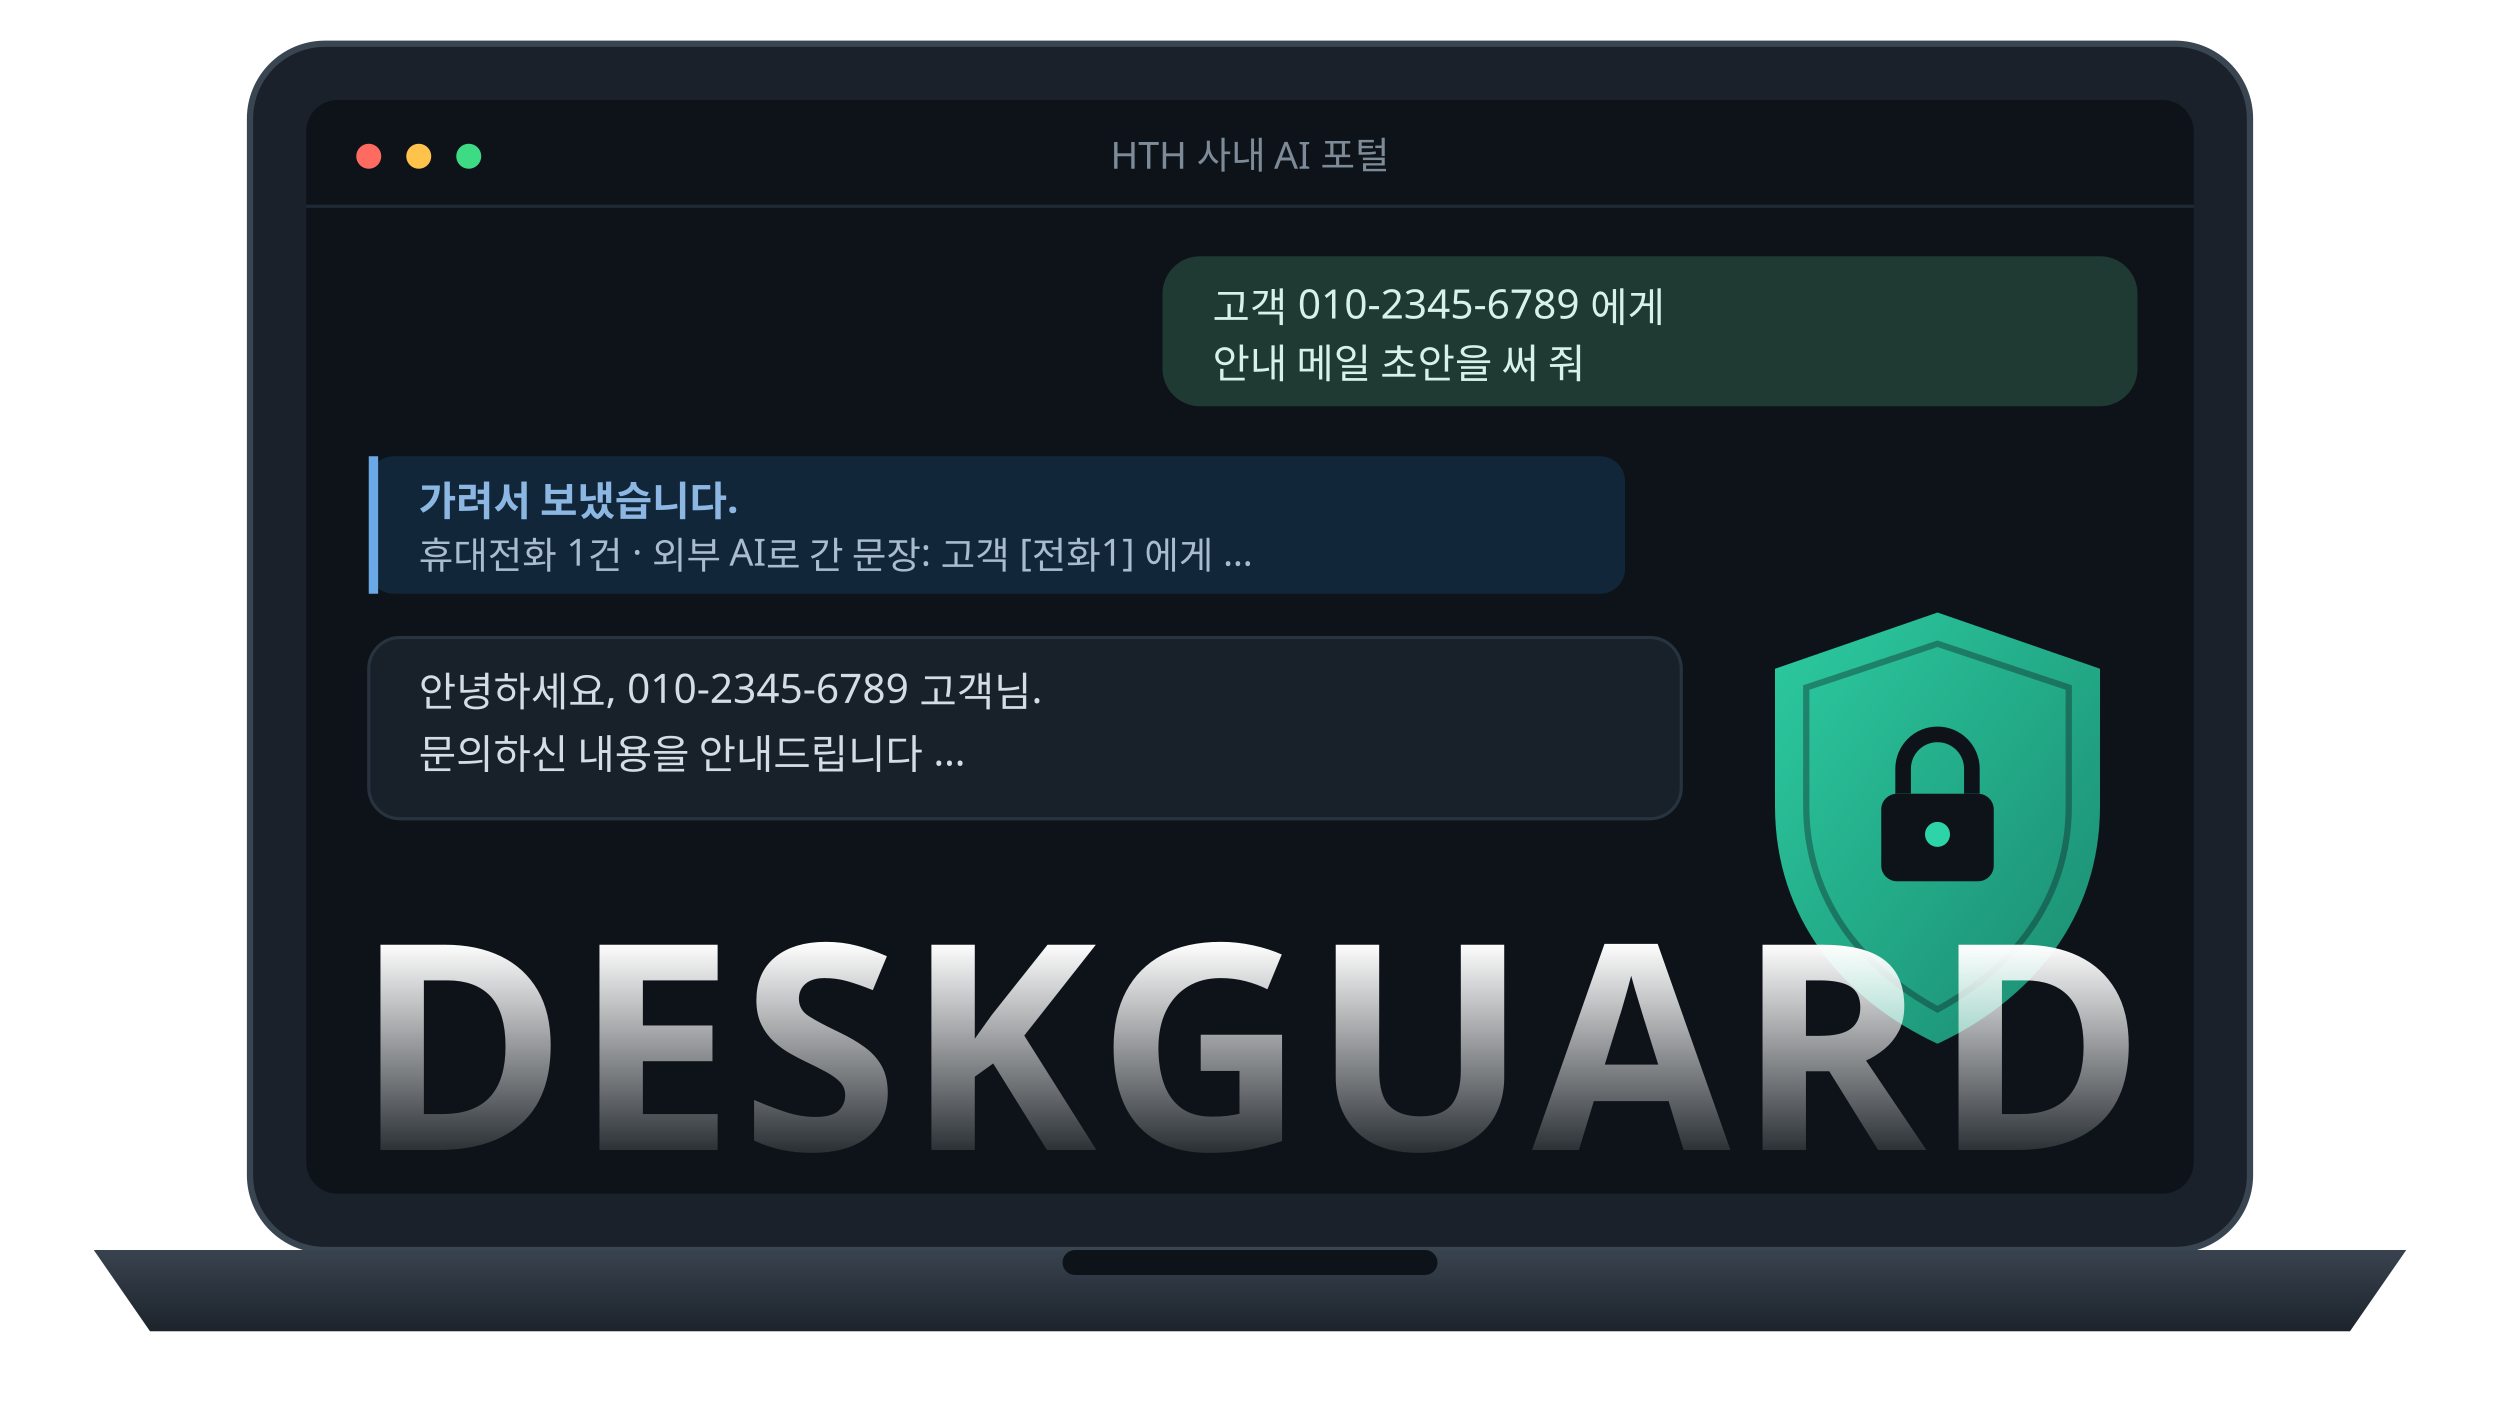
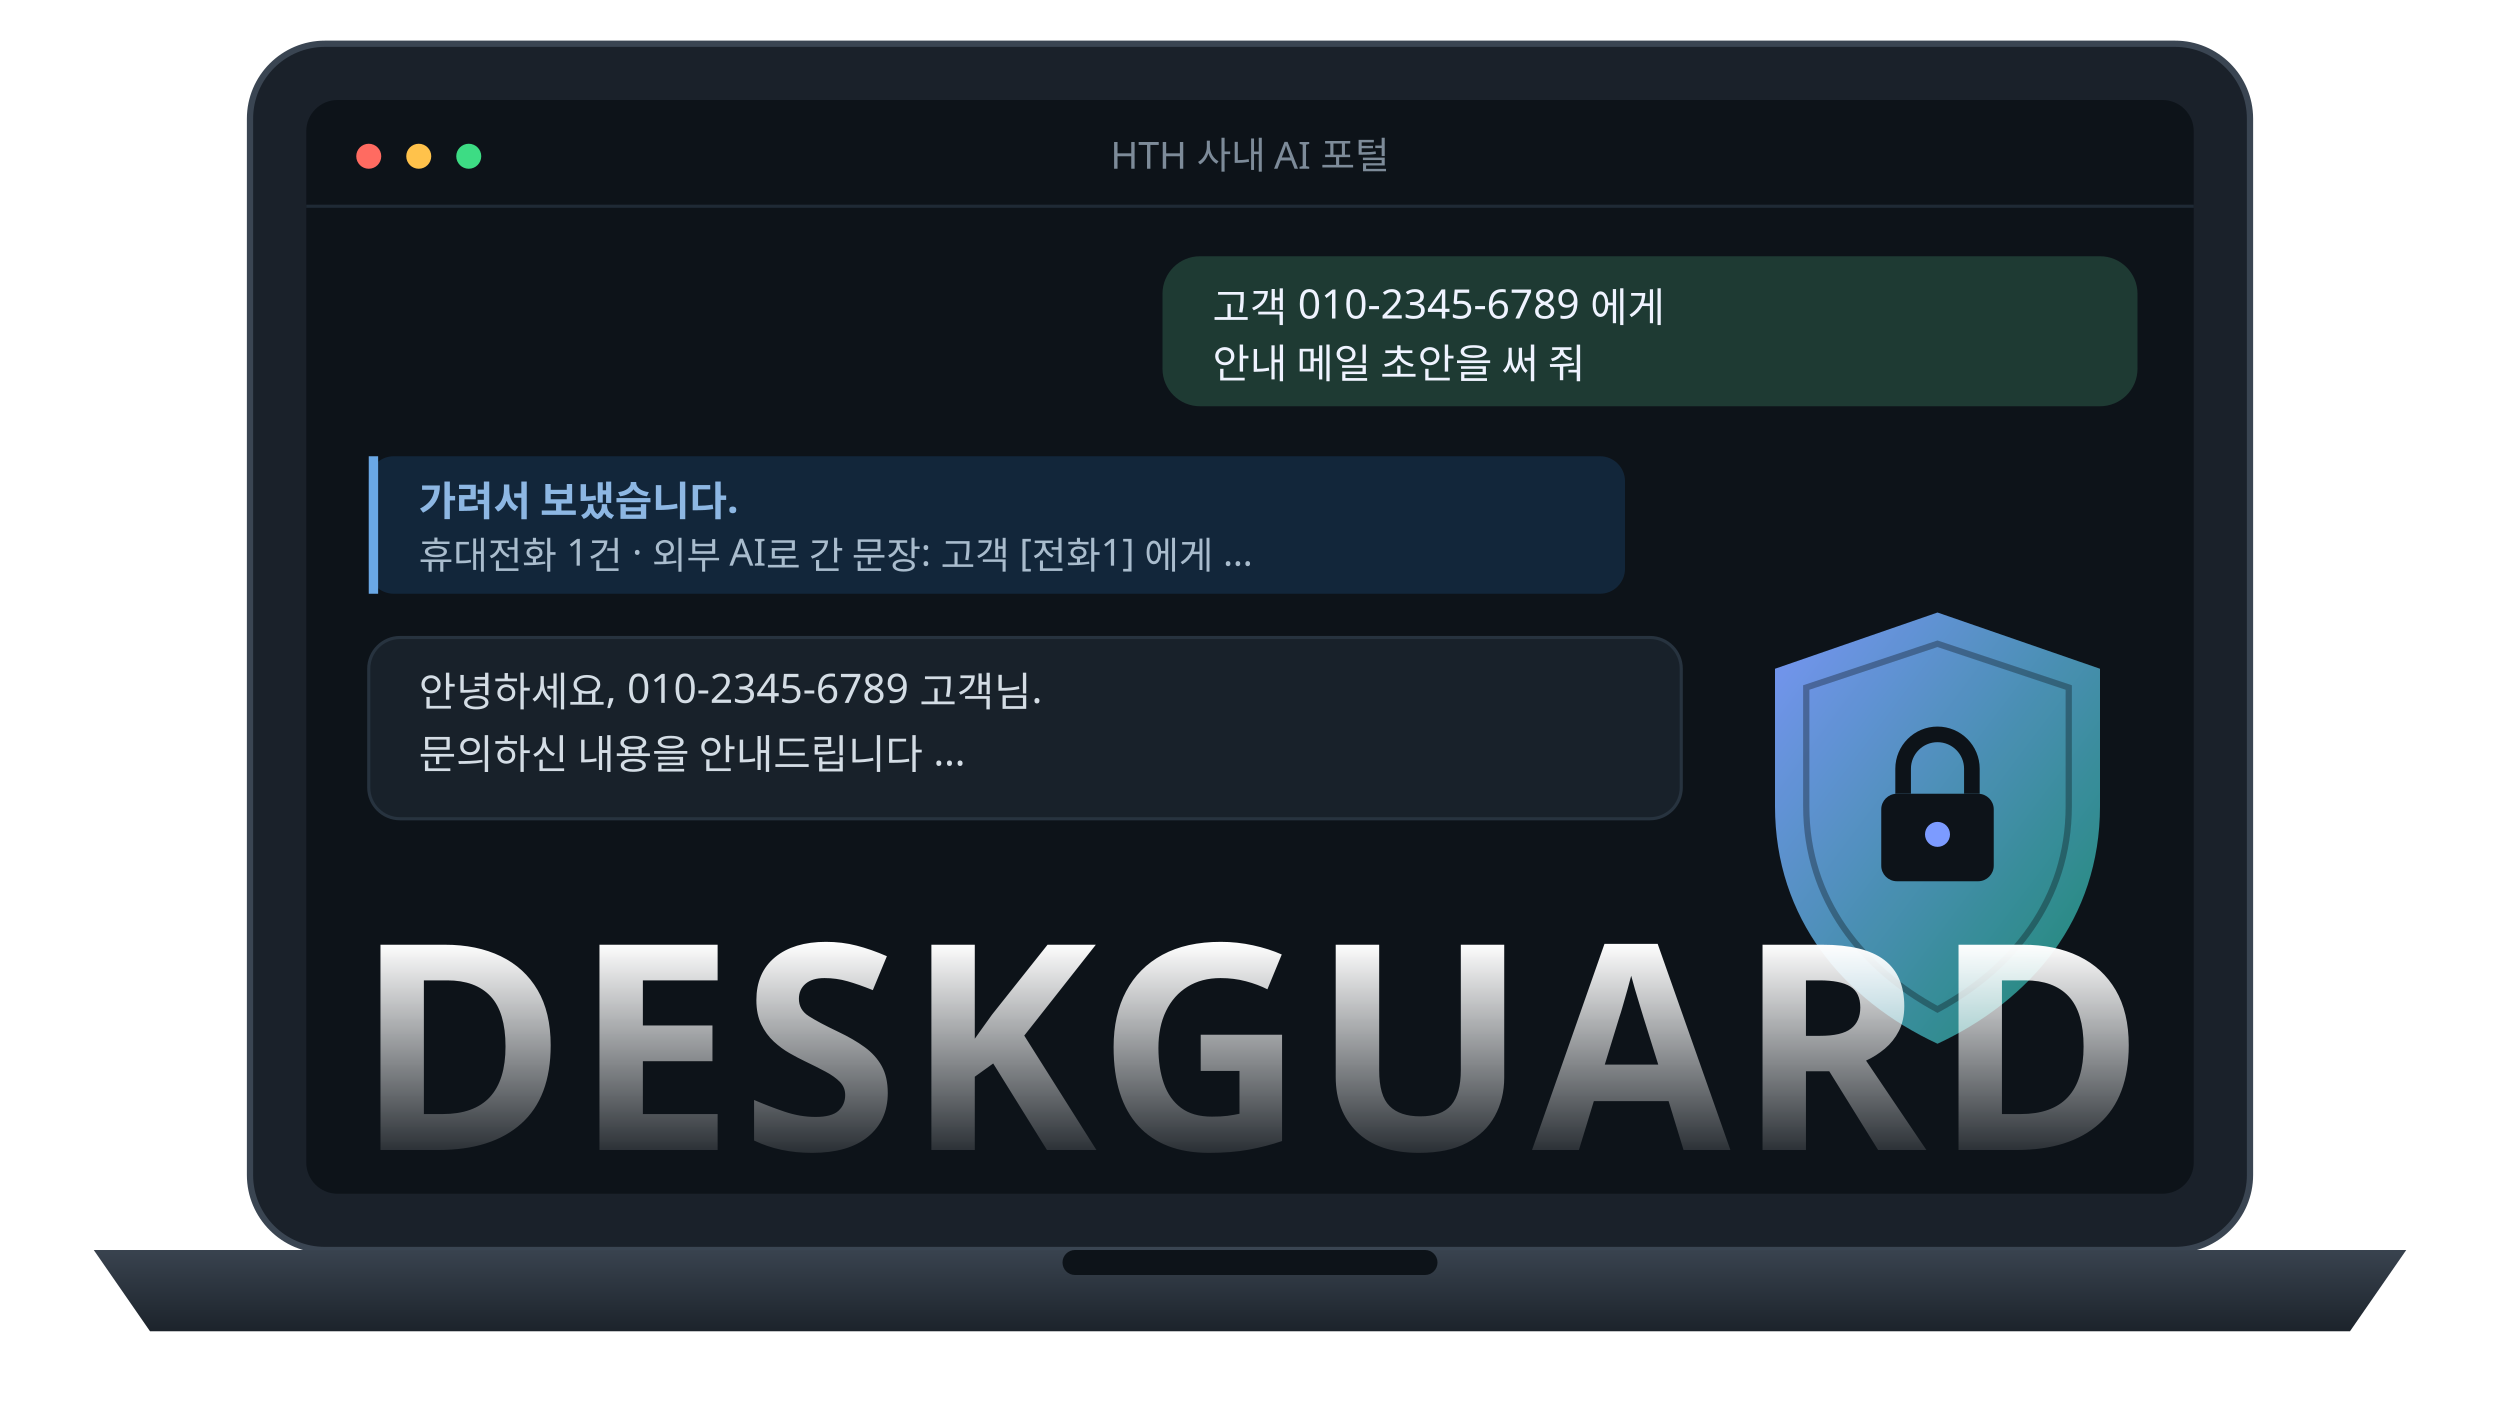
<svg xmlns="http://www.w3.org/2000/svg" viewBox="0 0 800 450" role="img" aria-label="노트북 화면에서 전화번호가 가명으로 바뀌어 외부 AI로 보내지는 포털 화면">
  <defs>
    <linearGradient id="title" x1="0" y1="0" x2="0" y2="1">
      <stop offset="0" stop-color="#ffffff" />
      <stop offset="1" stop-color="#ffffff" stop-opacity=".12" />
    </linearGradient>
    <linearGradient id="shield" x1="0" y1="0" x2="1" y2="1">
-       <stop offset="0" stop-color="#2dd4a7" />
+       <stop offset="0" stop-color="#7c9bff" />
      <stop offset="1" stop-color="#1b8f74" />
    </linearGradient>
    <linearGradient id="base" x1="0" y1="0" x2="0" y2="1">
      <stop offset="0" stop-color="#39434f" />
      <stop offset="1" stop-color="#1c232b" />
    </linearGradient>
  </defs>
  <g font-family="'Pretendard','Malgun Gothic','Apple SD Gothic Neo',sans-serif">
    <rect x="80" y="14" width="640" height="386" rx="24" fill="#1a212a" stroke="#3a4552" stroke-width="2" />
    <rect x="98" y="32" width="604" height="350" rx="10" fill="#0d1319" />
    <circle cx="118" cy="50" r="4" fill="#ff6b61" />
    <circle cx="134" cy="50" r="4" fill="#ffc24b" />
    <circle cx="150" cy="50" r="4" fill="#3ddc84" />
    <text x="400" y="54" text-anchor="middle" font-size="12" fill="#7d8b99">HTH 사내 AI 포털</text>
    <line x1="98" y1="66" x2="702" y2="66" stroke="#1f2a35" />
    <rect x="372" y="82" width="312" height="48" rx="12" fill="#1e3a33" />
-     <text x="388" y="103" font-size="13" fill="#d9f2e9">고객 010-2345-6789 에게</text>
-     <text x="388" y="121" font-size="13" fill="#d9f2e9">안내 메일 초안을 써 줘</text>
+     <text x="388" y="103" font-size="13" fill="#eff3ff">고객 010-2345-6789 에게</text>
+     <text x="388" y="121" font-size="13" fill="#eff3ff">안내 메일 초안을 써 줘</text>
    <rect x="118" y="146" width="402" height="44" rx="8" fill="#12263a" />
    <rect x="118" y="146" width="3" height="44" fill="#6aa8e6" />
    <text x="134" y="165" font-size="13" font-weight="700" fill="#8db7e3">가려서 보냈습니다.</text>
    <text x="134" y="182" font-size="12" fill="#a9bccd">휴대전화 1건 · 외부 AI로 간 문장: 고객 [전화1] 에게 …</text>
    <rect x="118" y="204" width="420" height="58" rx="10" fill="#18212a" stroke="#27333f" />
    <text x="134" y="226" font-size="13" fill="#d4dde5">안녕하세요, 010-2345-6789 고객님.</text>
    <text x="134" y="246" font-size="13" fill="#d4dde5">문의하신 내용을 안내드립니다 …</text>
    <g transform="translate(560 196)">
      <path d="M60 0 L112 18 V62 C112 98 90 124 60 138 C30 124 8 98 8 62 V18 Z" fill="url(#shield)" opacity=".95" />
      <path d="M60 10 L102 24 V62 C102 92 84 114 60 127 C36 114 18 92 18 62 V24 Z" fill="none" stroke="#0d1319" stroke-opacity=".35" stroke-width="2" />
      <rect x="42" y="58" width="36" height="28" rx="5" fill="#0d1319" />
      <path d="M49 58 V50 a11 11 0 0 1 22 0 V58" fill="none" stroke="#0d1319" stroke-width="5" />
-       <circle cx="60" cy="71" r="4" fill="#2dd4a7" />
+       <circle cx="60" cy="71" r="4" fill="#7c9bff" />
    </g>
    <text x="400" y="368" text-anchor="middle" font-size="92" font-weight="800" letter-spacing="2" fill="url(#title)" textLength="560" lengthAdjust="spacingAndGlyphs">DESKGUARD</text>
    <path d="M30 400 H770 L752 426 H48 Z" fill="url(#base)" />
    <rect x="340" y="400" width="120" height="8" rx="4" fill="#0d1319" />
  </g>
</svg>
